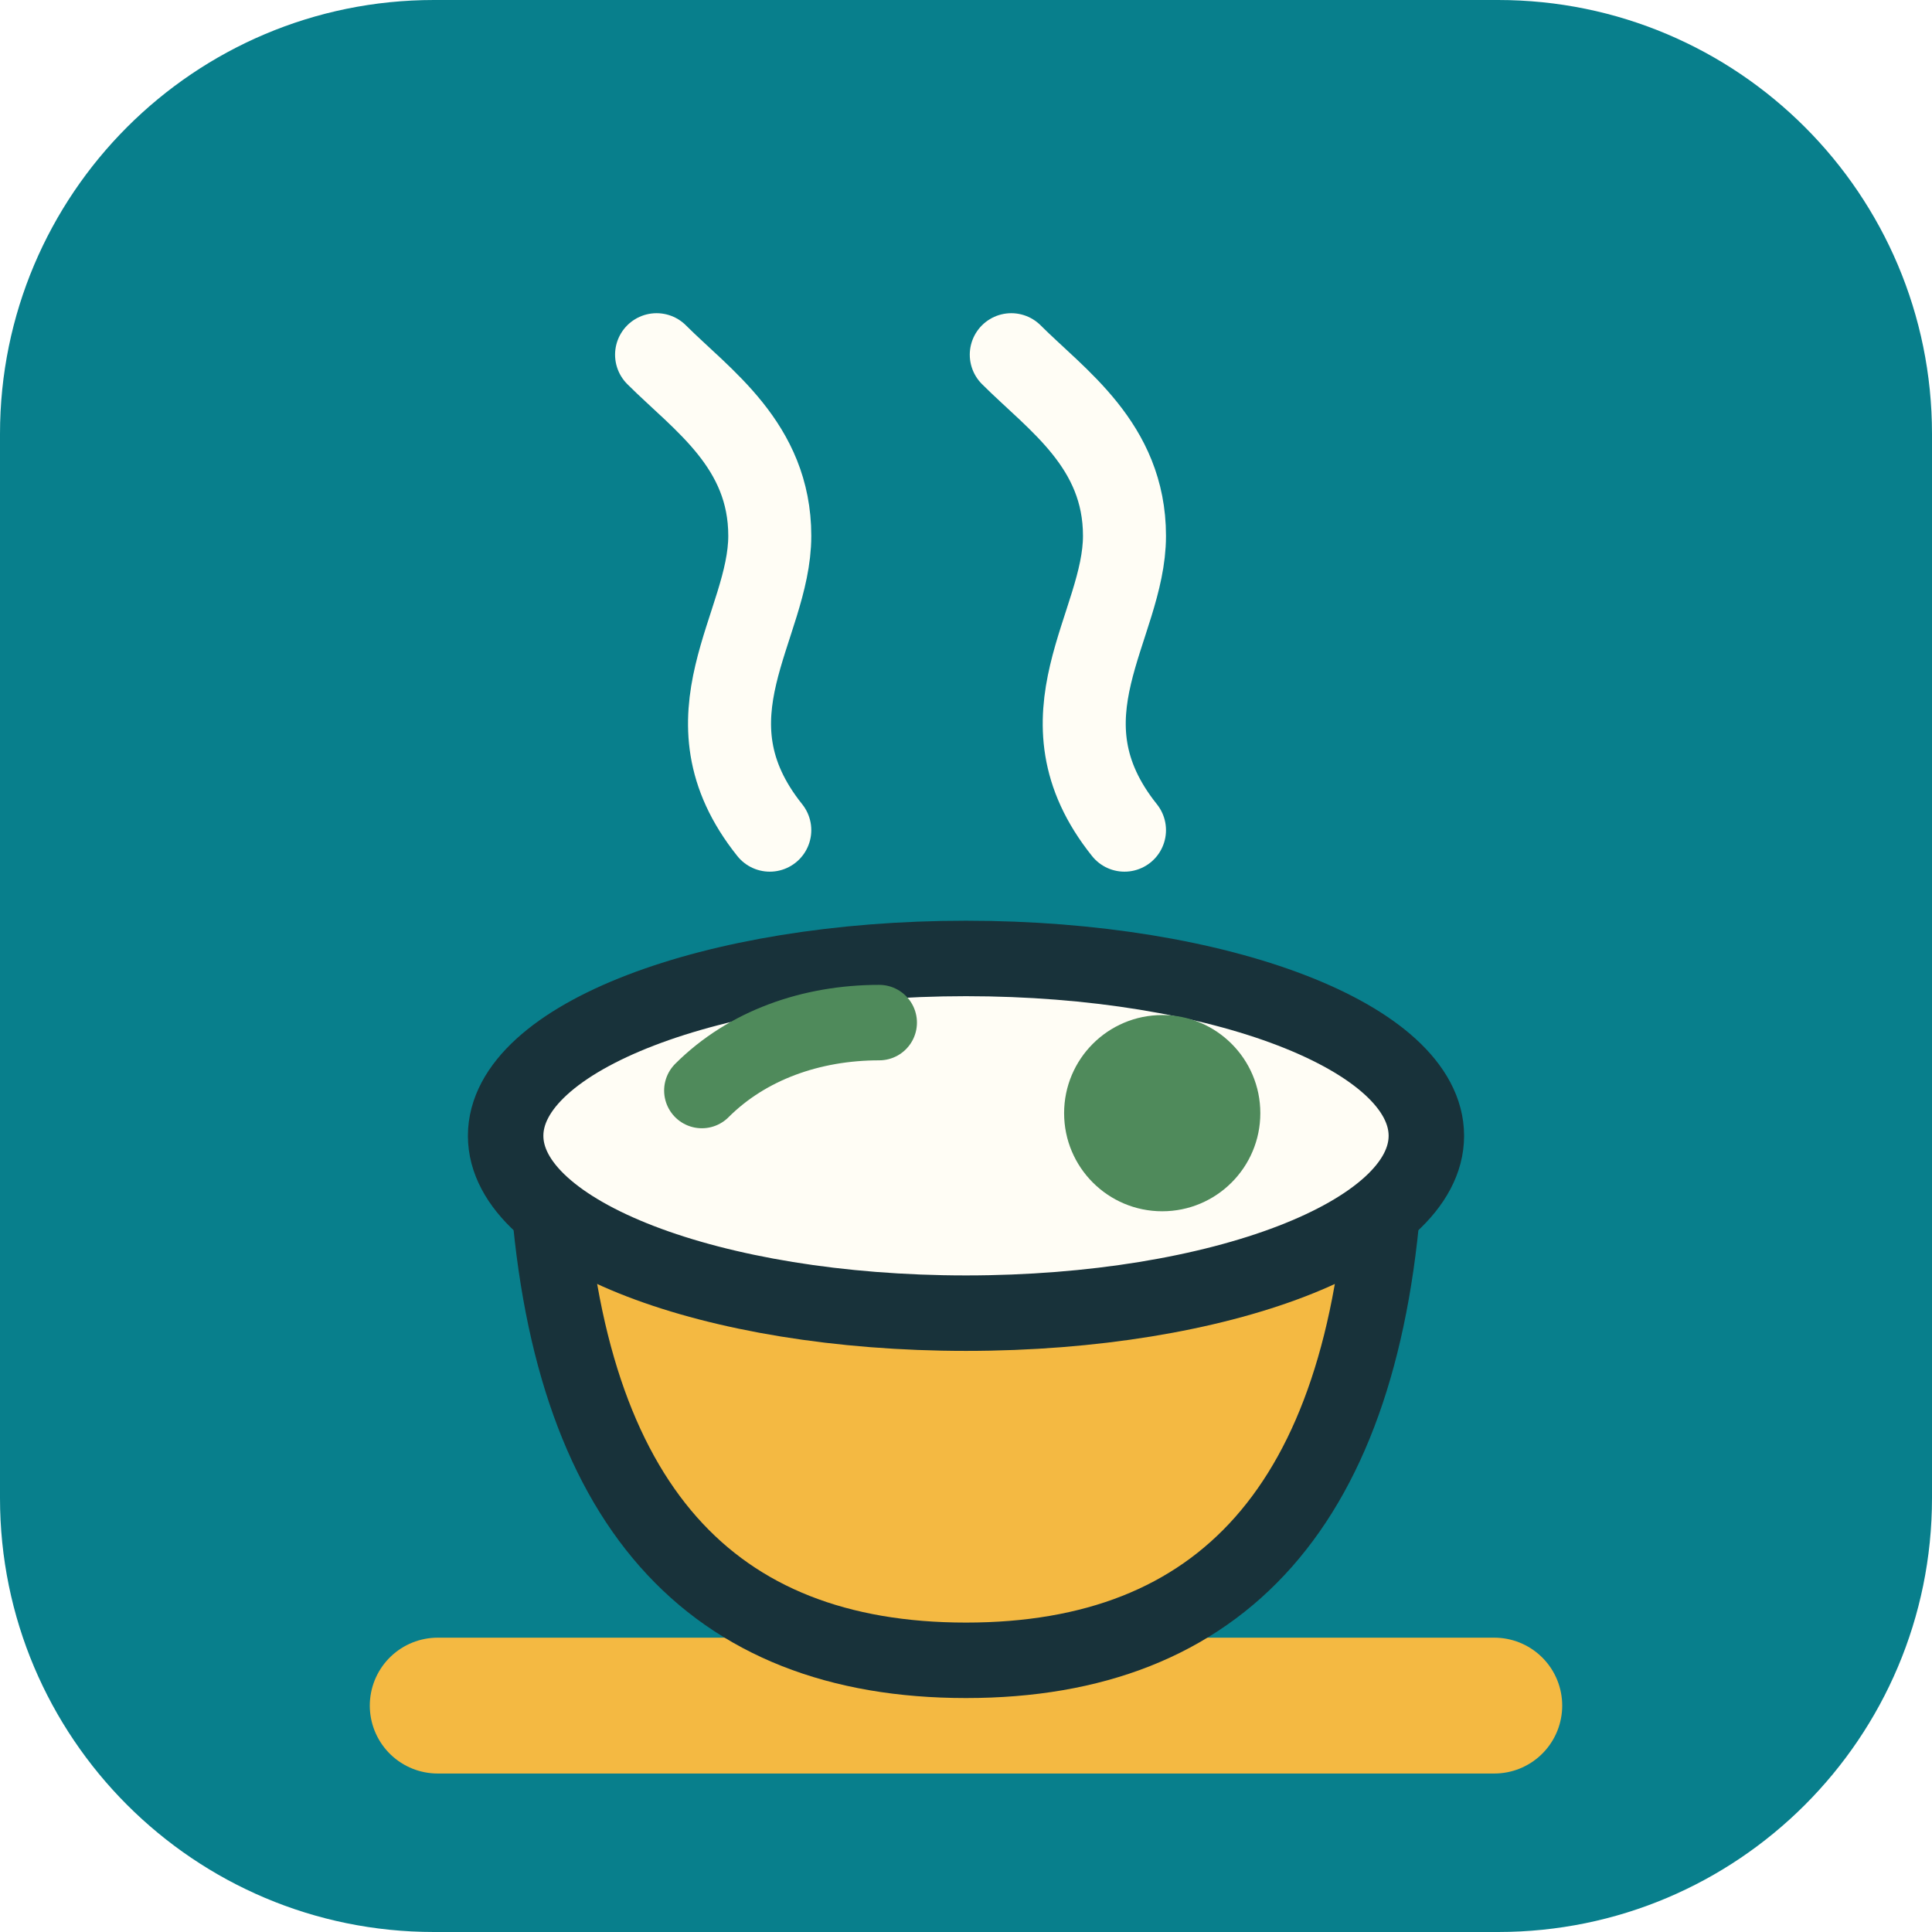
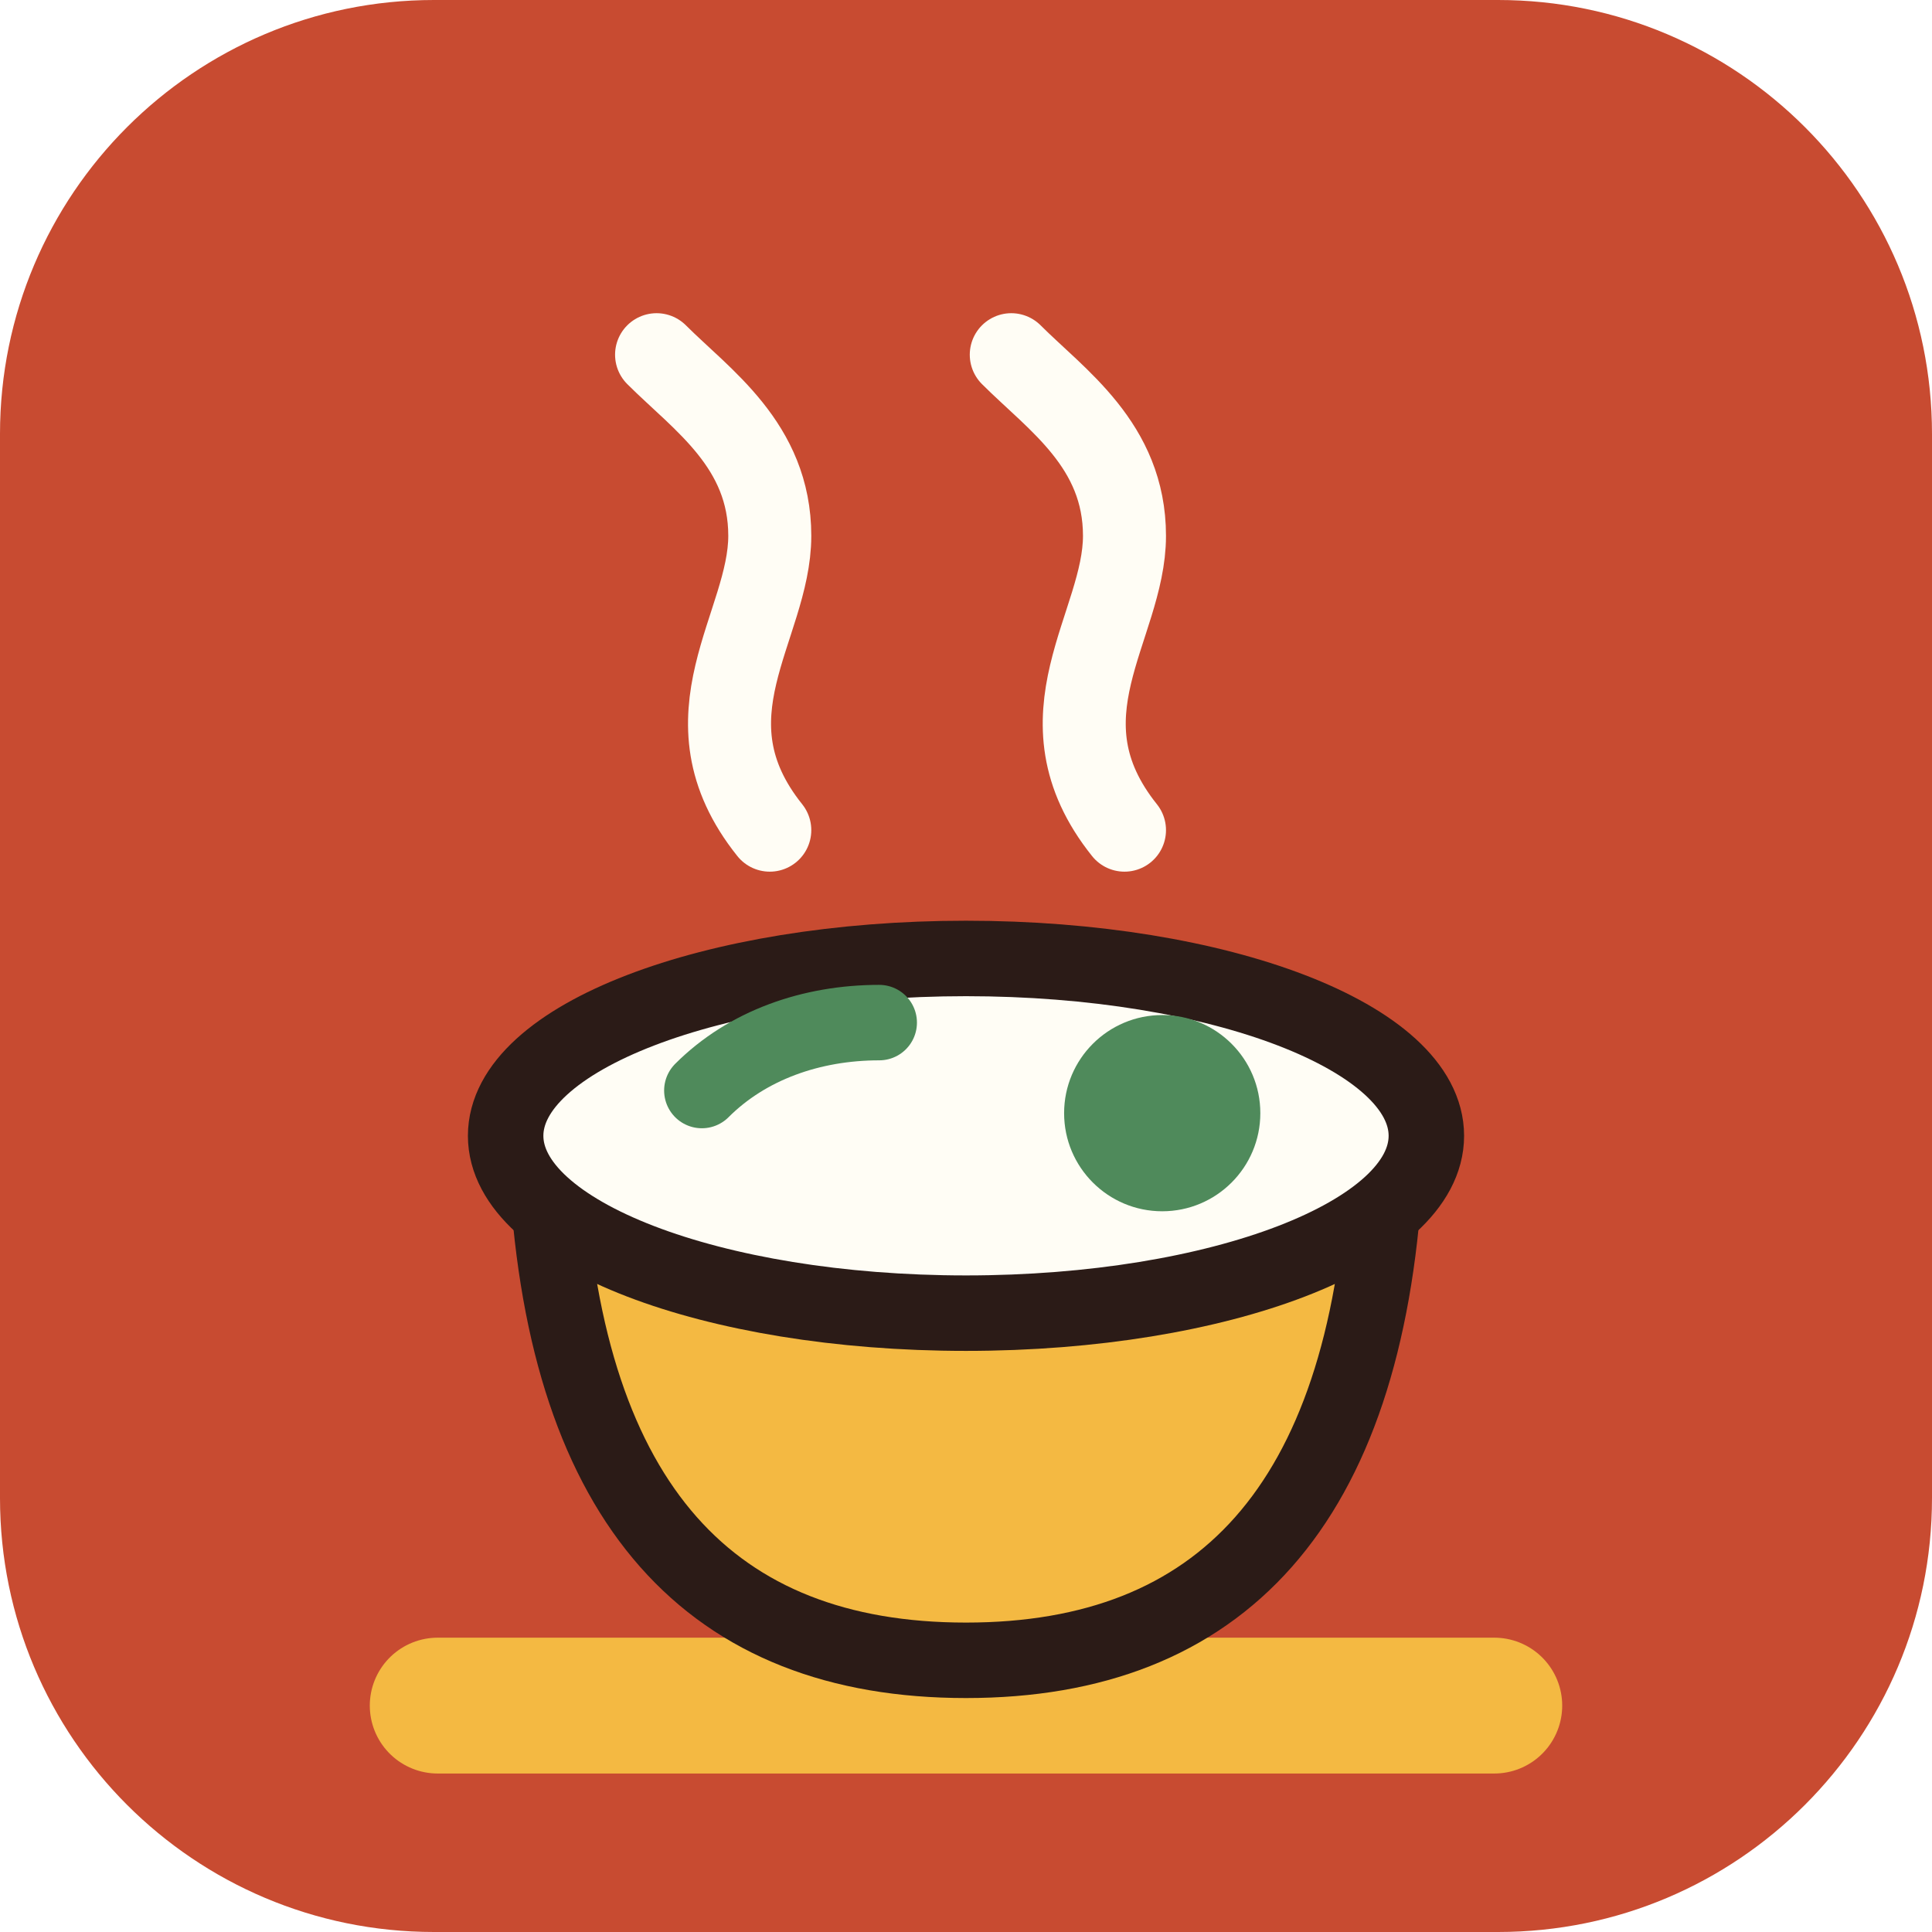
<svg xmlns="http://www.w3.org/2000/svg" viewBox="0 0 512 512" fill="none">
-   <rect width="512" height="512" rx="115" fill="#087F8C" />
+   <rect width="512" height="512" rx="115" fill="#C84B31" />
  <g transform="translate(0, 10)">
    <path d="M204 210C180 180 204 156 204 132C204 108 186 96 174 84" stroke="#FFFDF5" stroke-width="22" stroke-linecap="round" />
    <path d="M298 210C274 180 298 156 298 132C298 108 280 96 268 84" stroke="#FFFDF5" stroke-width="22" stroke-linecap="round" />
    <path d="M116 442H396" stroke="#F4B942" stroke-width="36" stroke-linecap="round" />
-     <path d="M145 302H367C361.8 389 323.5 430 256 430C188.5 430 150.2 389 145 302Z" fill="#F4B942" stroke="#18323A" stroke-width="20" stroke-linejoin="round" />
-     <path d="M134 291C134 265 188.6 244 256 244C323.4 244 378 265 378 291C378 317 323.4 338 256 338C188.6 338 134 317 134 291Z" fill="#FFFDF5" stroke="#18323A" stroke-width="20" />
+     <path d="M145 302H367C361.8 389 323.5 430 256 430C188.5 430 150.2 389 145 302Z" fill="#F4B942" stroke="#2B1B17" stroke-width="20" stroke-linejoin="round" />
+     <path d="M134 291C134 265 188.6 244 256 244C323.4 244 378 265 378 291C378 317 323.4 338 256 338C188.6 338 134 317 134 291Z" fill="#FFFDF5" stroke="#2B1B17" stroke-width="20" />
    <path d="M186 279C198 267 215 261 233 261" stroke="#4F8A5B" stroke-width="20" stroke-linecap="round" />
    <circle cx="308" cy="285" r="26" fill="#4F8A5B" />
  </g>
</svg>
